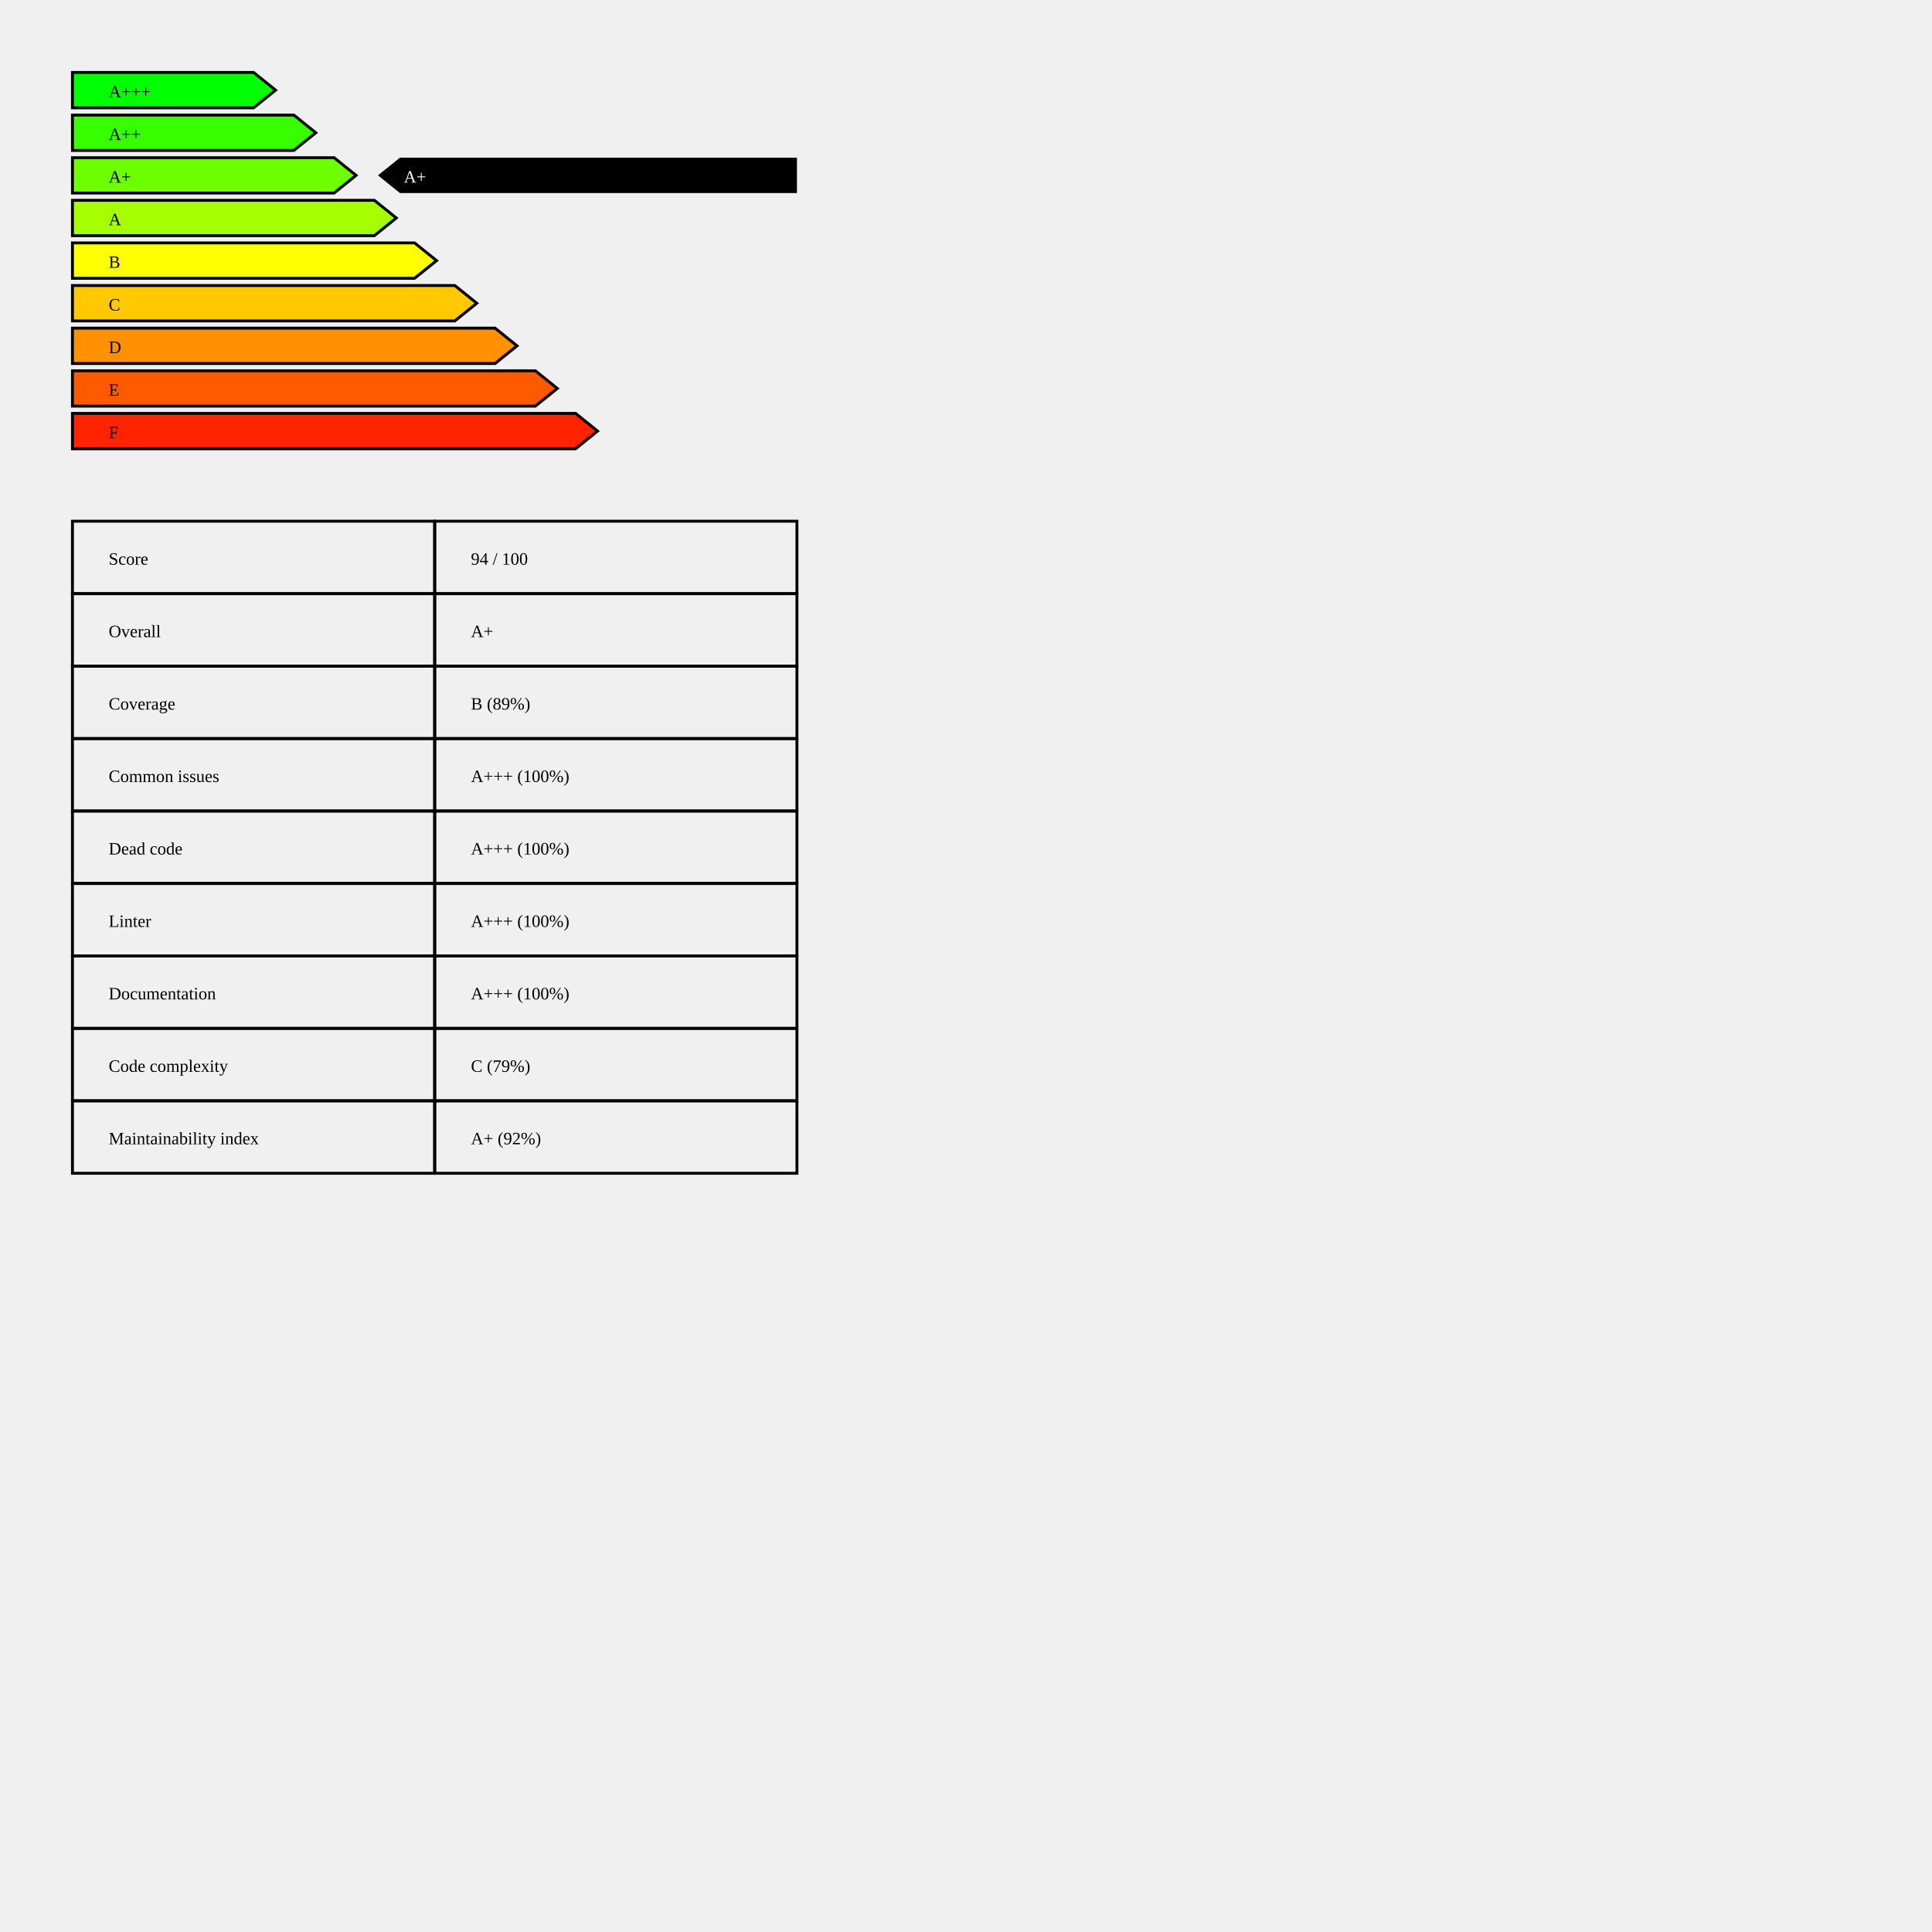
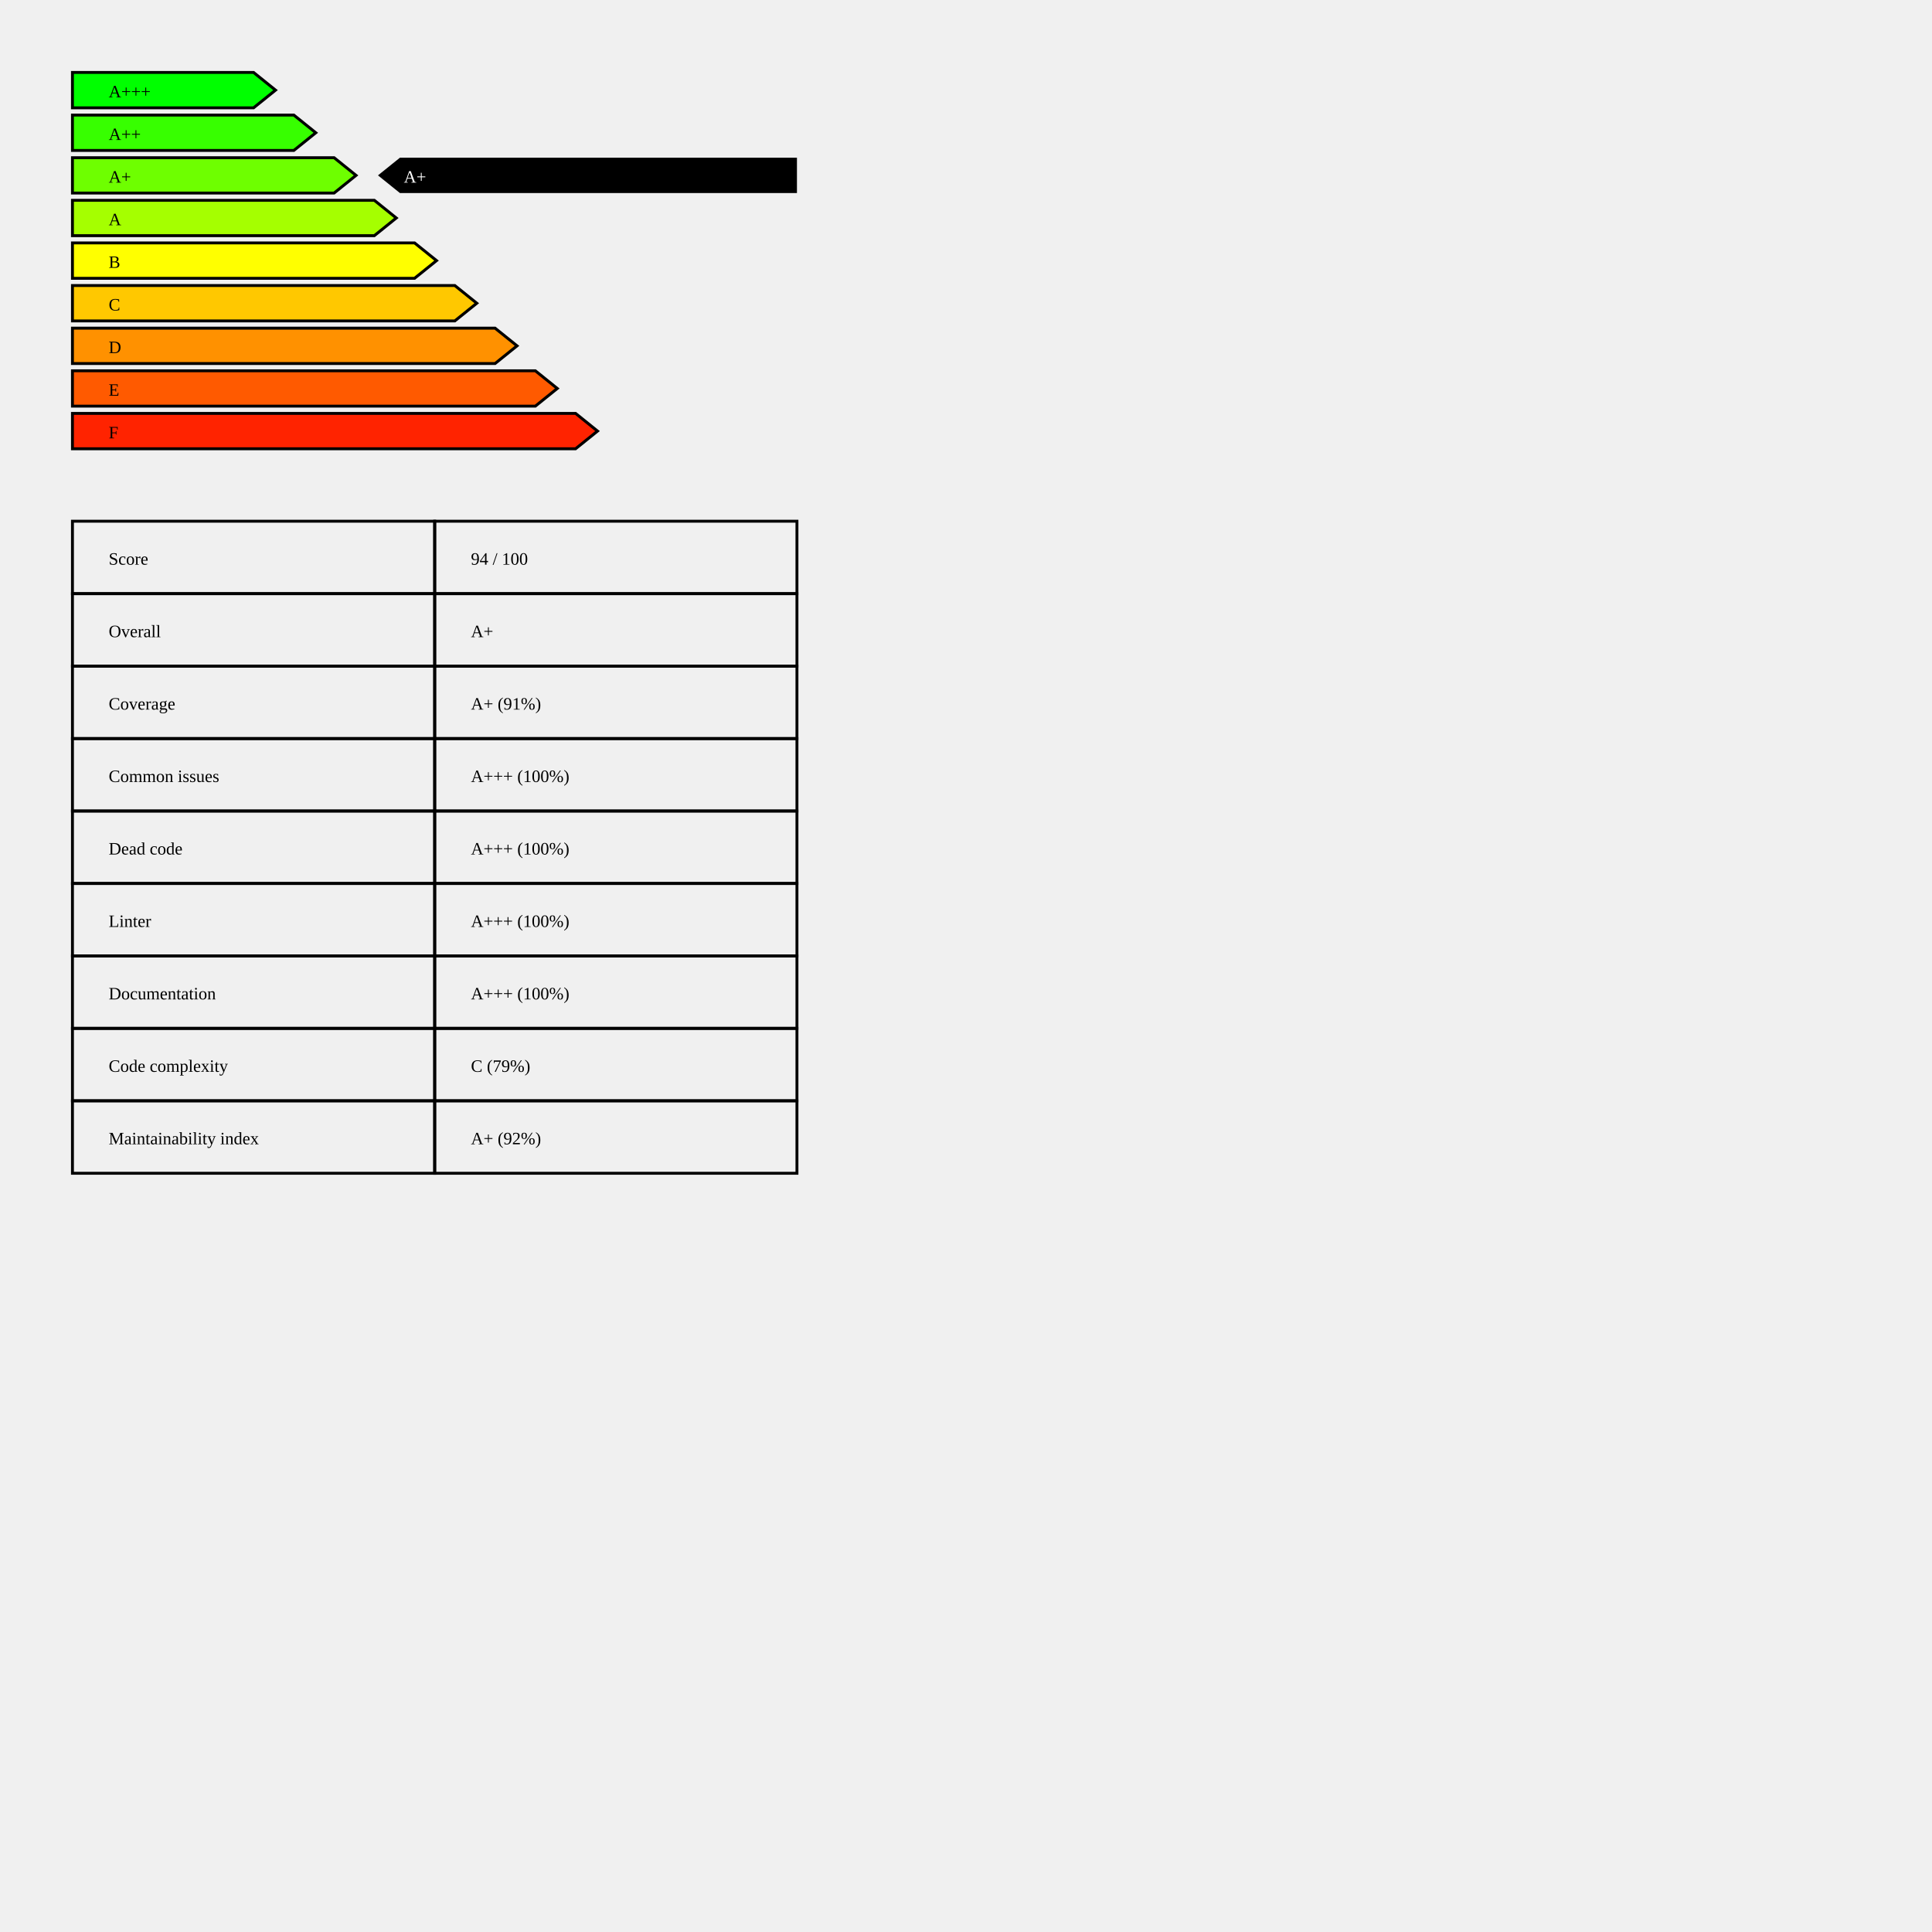
<svg xmlns="http://www.w3.org/2000/svg" baseProfile="full" height="1000pt" version="1.1" width="1000pt">
  <defs />
  <polygon points="50,50.0 175.0,50.0 190.152,62.206 175.0,74.412 50,74.412 50,50.0" style="fill:rgb(0 255 0);stroke:black;stroke-width:2;" />
  <text x="75.0" y="67.206">A+++</text>
  <polygon points="50,79.412 202.778,79.412 217.929,91.618 202.778,103.824 50,103.824 50,79.412" style="fill:rgb(55 255 0);stroke:black;stroke-width:2;" />
  <text x="75.0" y="96.618">A++</text>
  <polygon points="50,108.824 230.556,108.824 245.707,121.029 230.556,133.235 50,133.235 50,108.824" style="fill:rgb(110 255 0);stroke:black;stroke-width:2;" />
  <text x="75.0" y="126.029">A+</text>
  <polygon points="50,138.235 258.333,138.235 273.485,150.441 258.333,162.647 50,162.647 50,138.235" style="fill:rgb(165 255 0);stroke:black;stroke-width:2;" />
  <text x="75.0" y="155.441">A</text>
  <polygon points="50,167.647 286.111,167.647 301.263,179.853 286.111,192.059 50,192.059 50,167.647" style="fill:rgb(255 255 0);stroke:black;stroke-width:2;" />
  <text x="75.0" y="184.853">B</text>
  <polygon points="50,197.059 313.889,197.059 329.04,209.265 313.889,221.471 50,221.471 50,197.059" style="fill:rgb(255 200 0);stroke:black;stroke-width:2;" />
  <text x="75.0" y="214.265">C</text>
  <polygon points="50,226.471 341.667,226.471 356.818,238.676 341.667,250.882 50,250.882 50,226.471" style="fill:rgb(255 145 0);stroke:black;stroke-width:2;" />
  <text x="75.0" y="243.676">D</text>
  <polygon points="50,255.882 369.444,255.882 384.596,268.088 369.444,280.294 50,280.294 50,255.882" style="fill:rgb(255 90 0);stroke:black;stroke-width:2;" />
  <text x="75.0" y="273.088">E</text>
  <polygon points="50,285.294 397.222,285.294 412.374,297.5 397.222,309.706 50,309.706 50,285.294" style="fill:rgb(255 35 0);stroke:black;stroke-width:2;" />
  <text x="75.0" y="302.5">F</text>
  <polygon points="276.01,108.824 260.859,121.029 276.01,133.235 550,133.235 550,108.824" style="fill:black;" />
  <text fill="white" x="278.687" y="126.029">A+</text>
  <text x="75.0" y="389.706">Score</text>
  <text x="325.0" y="389.706">94 / 100</text>
  <polygon points="50,359.706 300,359.706 300,409.706 50,409.706 50,359.706" style="fill:none; stroke:black;stroke-width:2;" />
  <polygon points="300,359.706 550,359.706 550,409.706 300,409.706 300,359.706" style="fill:none; stroke:black;stroke-width:2;" />
  <text x="75.0" y="439.706">Overall</text>
  <text x="325.0" y="439.706">A+</text>
  <polygon points="50,409.706 300,409.706 300,459.706 50,459.706 50,409.706" style="fill:none; stroke:black;stroke-width:2;" />
  <polygon points="300,409.706 550,409.706 550,459.706 300,459.706 300,409.706" style="fill:none; stroke:black;stroke-width:2;" />
  <text x="75.0" y="489.706">Coverage</text>
-   <text x="325.0" y="489.706">B  (89%)</text>
+   <text x="325.0" y="489.706">A+  (91%)</text>
  <polygon points="50,459.706 300,459.706 300,509.706 50,509.706 50,459.706" style="fill:none; stroke:black;stroke-width:2;" />
  <polygon points="300,459.706 550,459.706 550,509.706 300,509.706 300,459.706" style="fill:none; stroke:black;stroke-width:2;" />
  <text x="75.0" y="539.706">Common issues</text>
  <text x="325.0" y="539.706">A+++  (100%)</text>
  <polygon points="50,509.706 300,509.706 300,559.706 50,559.706 50,509.706" style="fill:none; stroke:black;stroke-width:2;" />
  <polygon points="300,509.706 550,509.706 550,559.706 300,559.706 300,509.706" style="fill:none; stroke:black;stroke-width:2;" />
  <text x="75.0" y="589.706">Dead code</text>
  <text x="325.0" y="589.706">A+++  (100%)</text>
  <polygon points="50,559.706 300,559.706 300,609.706 50,609.706 50,559.706" style="fill:none; stroke:black;stroke-width:2;" />
  <polygon points="300,559.706 550,559.706 550,609.706 300,609.706 300,559.706" style="fill:none; stroke:black;stroke-width:2;" />
  <text x="75.0" y="639.706">Linter</text>
  <text x="325.0" y="639.706">A+++  (100%)</text>
  <polygon points="50,609.706 300,609.706 300,659.706 50,659.706 50,609.706" style="fill:none; stroke:black;stroke-width:2;" />
  <polygon points="300,609.706 550,609.706 550,659.706 300,659.706 300,609.706" style="fill:none; stroke:black;stroke-width:2;" />
  <text x="75.0" y="689.706">Documentation</text>
  <text x="325.0" y="689.706">A+++  (100%)</text>
  <polygon points="50,659.706 300,659.706 300,709.706 50,709.706 50,659.706" style="fill:none; stroke:black;stroke-width:2;" />
  <polygon points="300,659.706 550,659.706 550,709.706 300,709.706 300,659.706" style="fill:none; stroke:black;stroke-width:2;" />
  <text x="75.0" y="739.706">Code complexity</text>
  <text x="325.0" y="739.706">C  (79%)</text>
  <polygon points="50,709.706 300,709.706 300,759.706 50,759.706 50,709.706" style="fill:none; stroke:black;stroke-width:2;" />
  <polygon points="300,709.706 550,709.706 550,759.706 300,759.706 300,709.706" style="fill:none; stroke:black;stroke-width:2;" />
  <text x="75.0" y="789.706">Maintainability index</text>
  <text x="325.0" y="789.706">A+  (92%)</text>
  <polygon points="50,759.706 300,759.706 300,809.706 50,809.706 50,759.706" style="fill:none; stroke:black;stroke-width:2;" />
  <polygon points="300,759.706 550,759.706 550,809.706 300,809.706 300,759.706" style="fill:none; stroke:black;stroke-width:2;" />
</svg>
